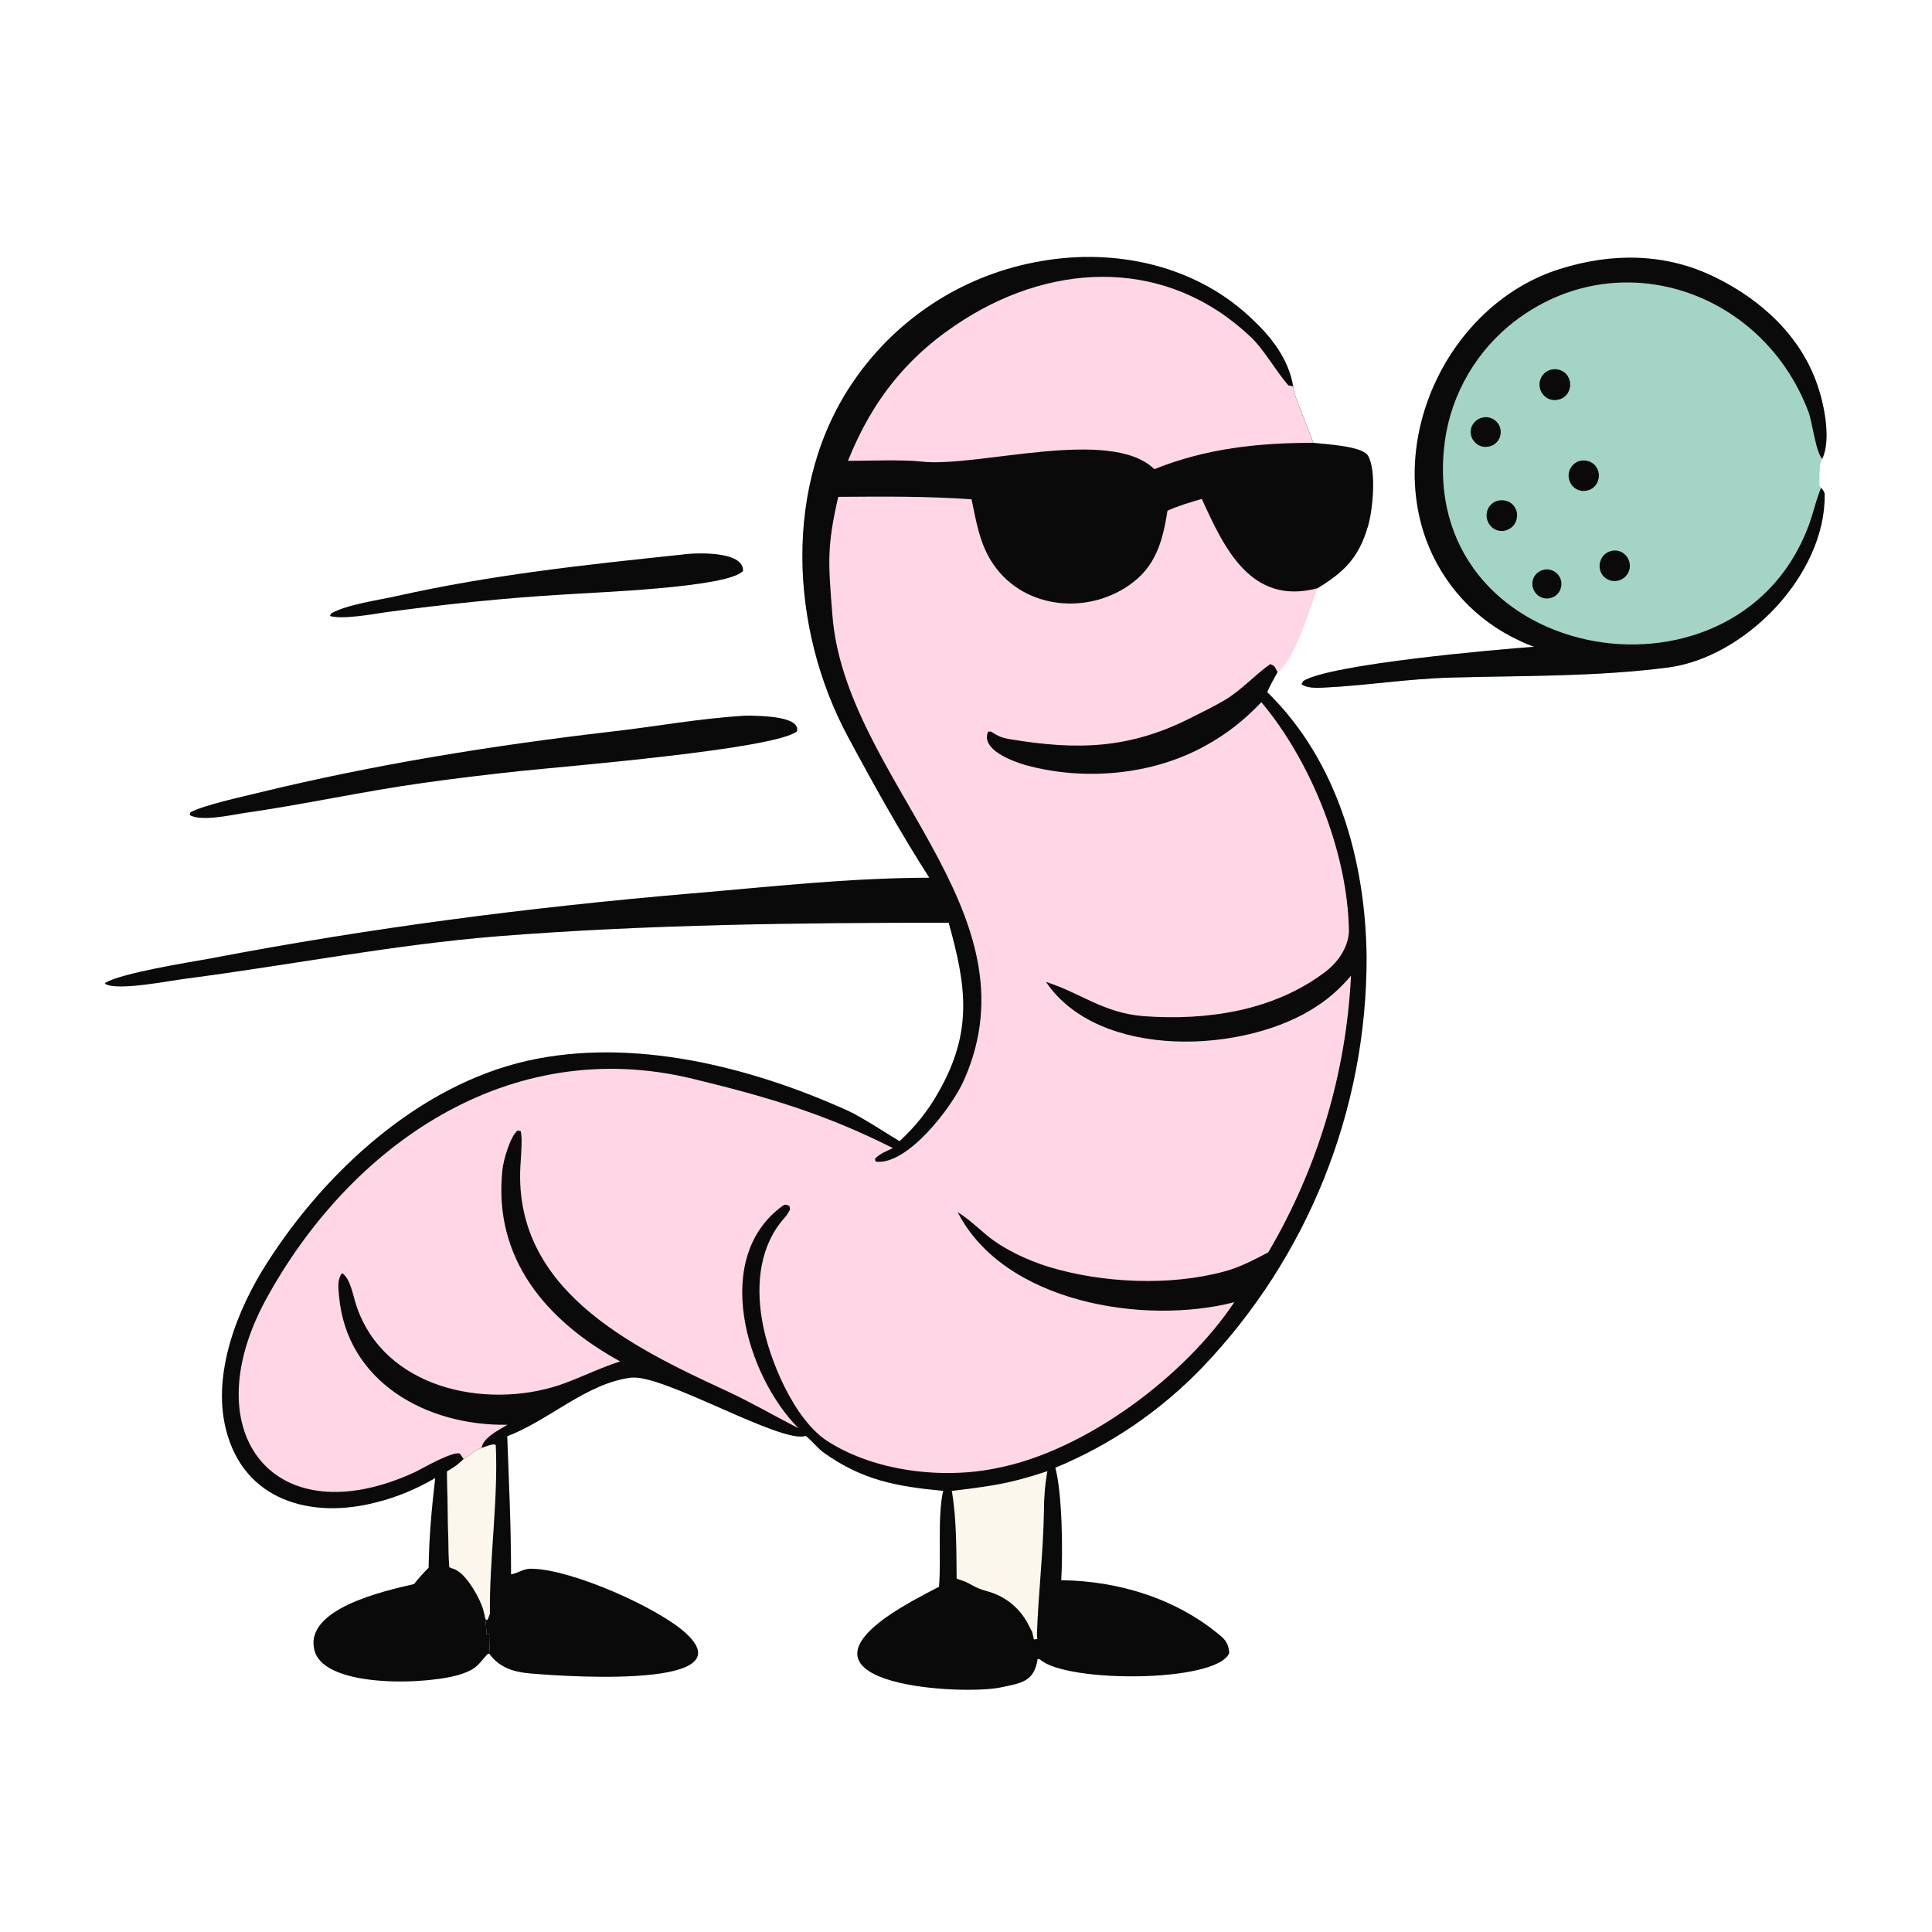
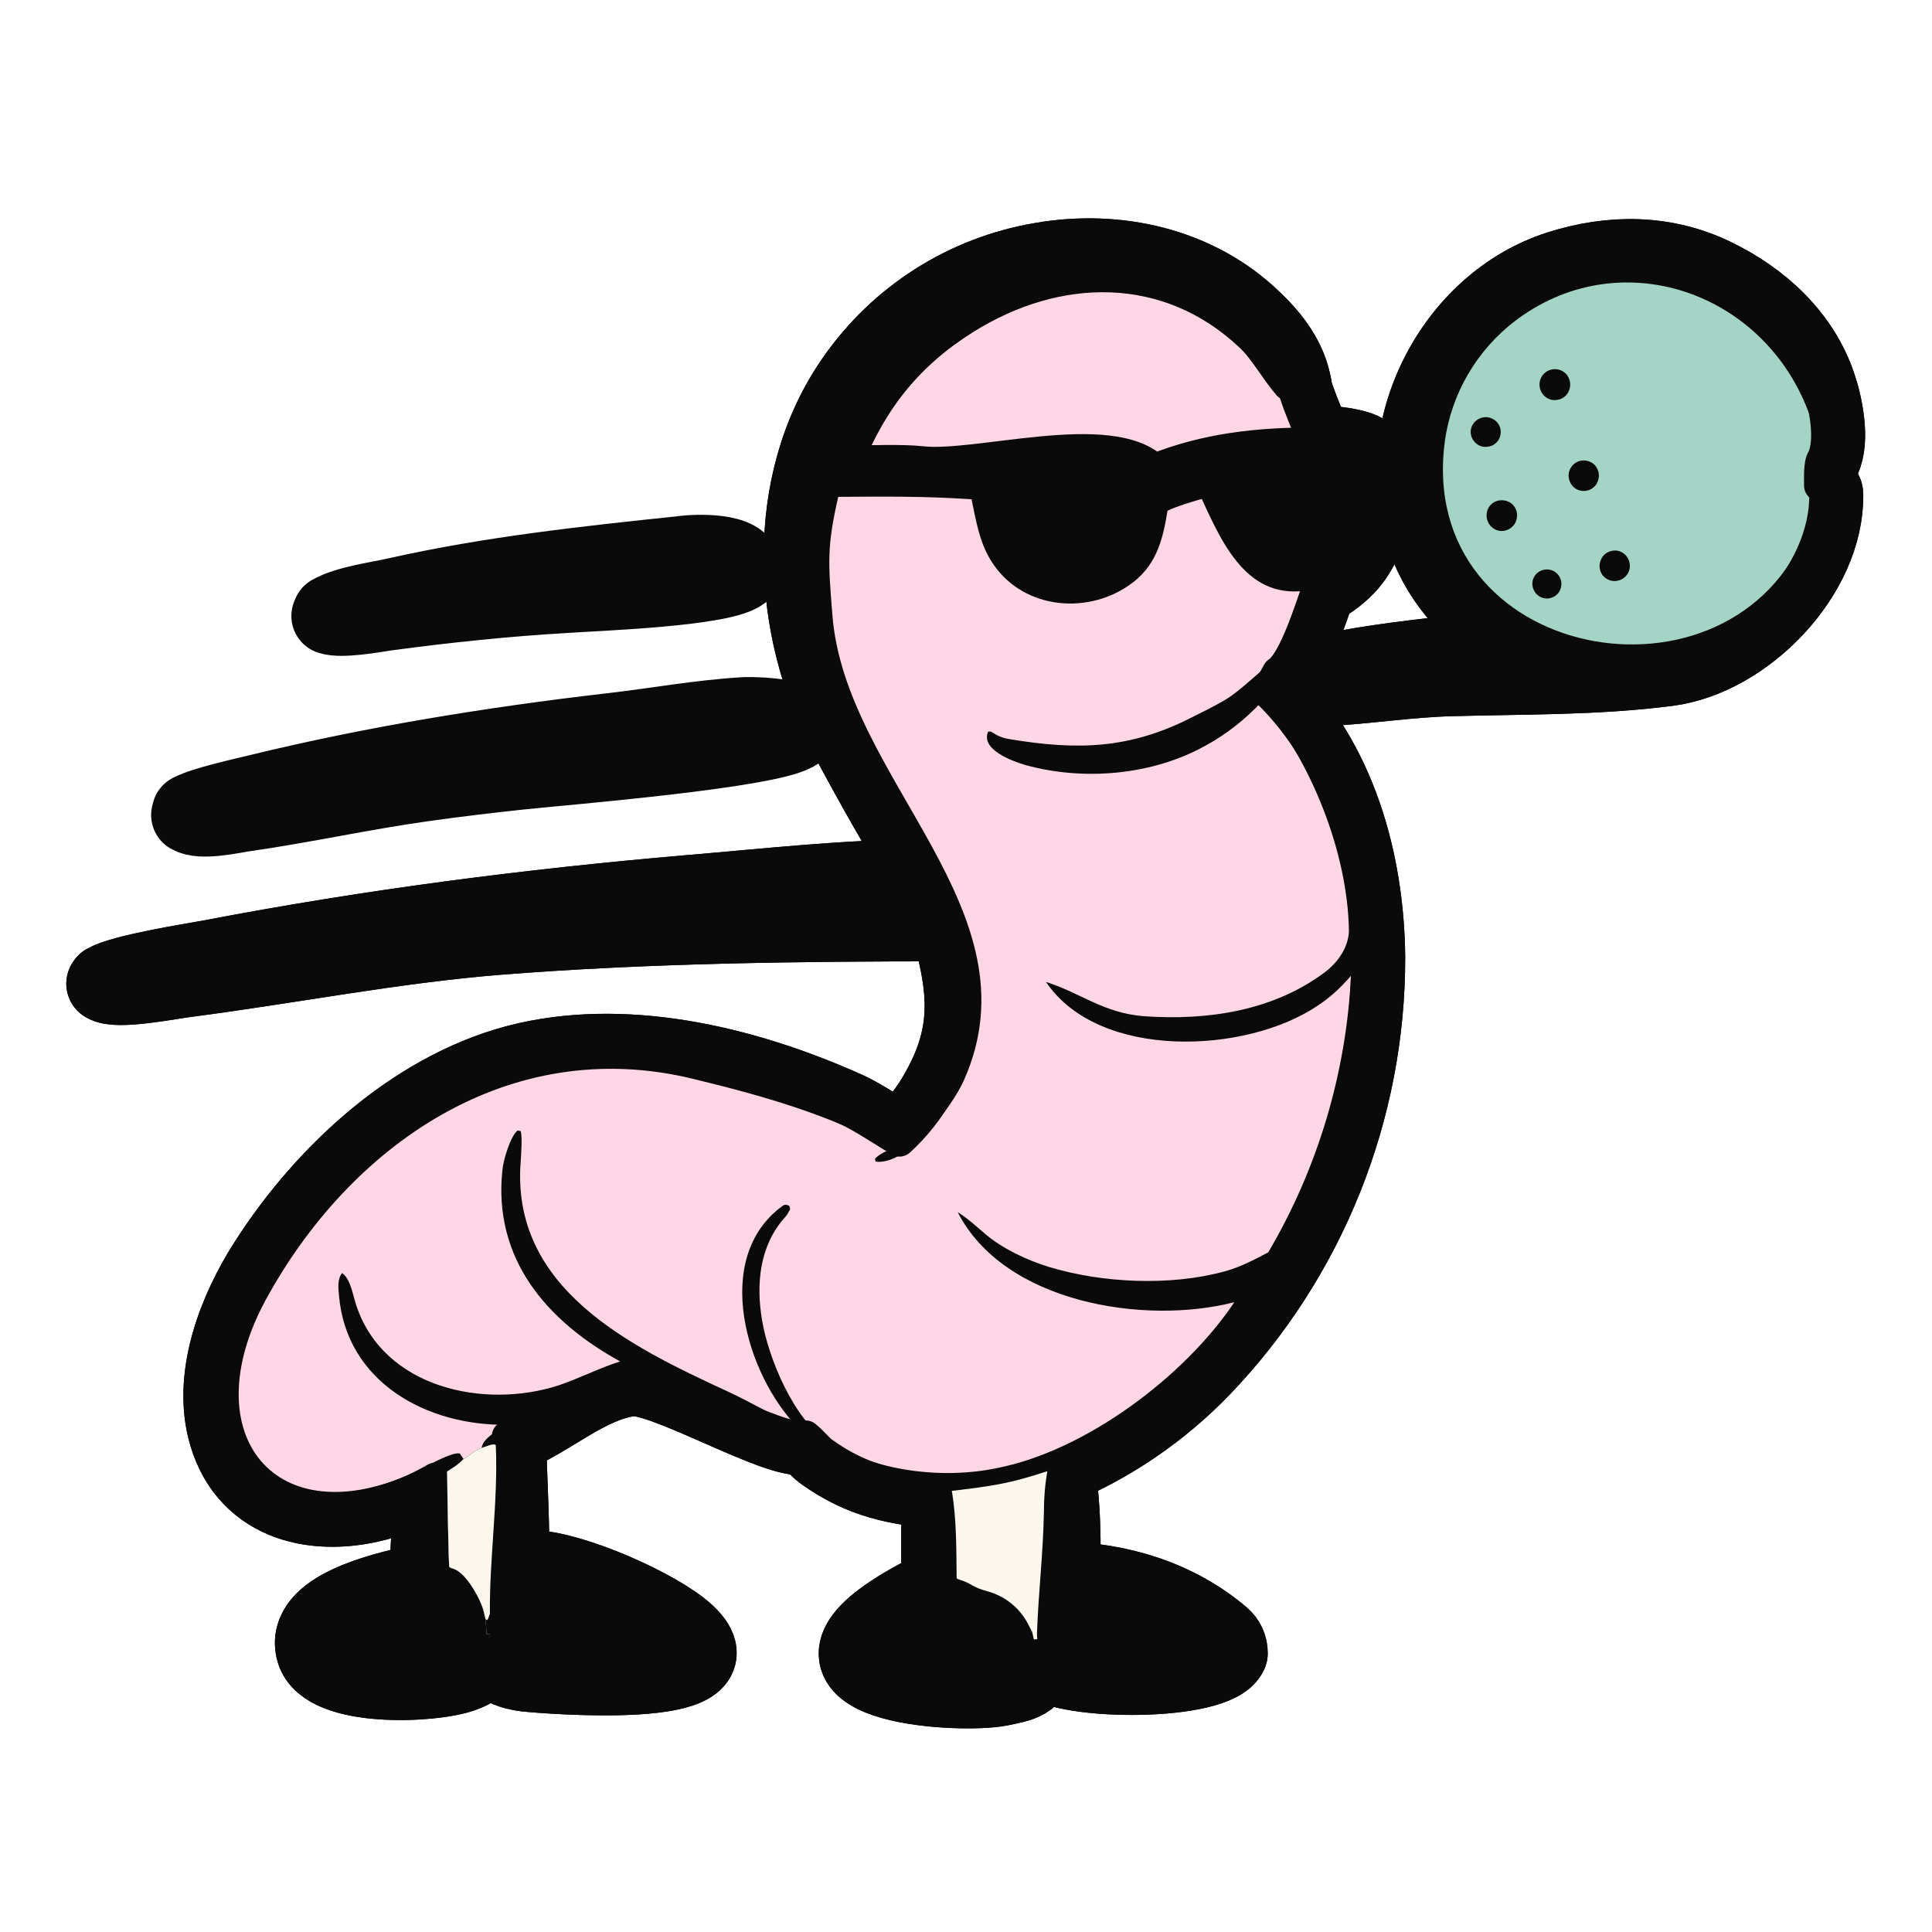
<svg xmlns="http://www.w3.org/2000/svg" viewBox="35 272 558 558">
-   <path fill="#ffd6e5" d="M303.4 525.5C295 512.4 287.2 498.4 279.8 484.6C263.2 453.6 260.9 411.7 281.8 381.7C294.5 363.4 313.9 351.1 335.8 347.4C357.6 343.6 380.9 348.8 397 364.5C402.5 369.7 407.2 375.9 408.5 383.6C408.5 386 413.1 396.1 414.3 399.9C417.8 400.3 428.4 400.8 430.1 403.6C432.6 407.8 431.5 419.3 430.1 424C427.4 433.2 423.1 437.3 415.5 441.9C413.4 447.6 408.7 463.1 404 466.1C403 467.9 401.8 470 401 471.9C421.3 491.7 429.4 520.6 429.7 548.4C429.8 592.6 412.7 635.2 382.1 667.1C370.1 679.5 355.8 689.3 339.8 695.9C341.8 703.4 342 720.2 341.5 728.4C357.9 728.6 374.8 733.6 387.8 744.7C389.3 746 390 747.6 390 749.5C386.2 758 343 758.1 335.4 751.3L334.7 751.1C333.7 757.7 330.1 758.1 323.8 759.4C312.7 761.6 263 758.9 291.1 739C295.5 735.9 301.3 732.8 306.2 730.3C306.9 722.2 305.7 710.3 307.4 702.6C294 701.3 284.1 699.6 272.7 691.4C271 690.1 269.7 688.3 267.7 686.7C260.8 689.2 226.4 668.7 217.2 669.9C204.4 671.5 193.5 682.3 181.5 686.8C182 700.9 182.6 712.3 182.6 726.7C184.7 726.4 186.2 724.9 188.8 725.1C200.1 725.3 225.1 736.3 233.2 743.8C251.2 760.6 192.6 755.8 186.9 755.2C182.9 754.7 179 753.4 176.3 749.6L175.7 749.8L175.3 750.3L174.6 751.1C172.7 753.4 171.8 754.2 168.8 755.3C160.1 758.6 129.1 759.9 125.9 748.9C122.4 736.7 146 731.5 154.6 729.5C156 727.7 157.2 726.4 158.8 724.8C158.9 716.3 159.7 707.4 160.7 698.9C155.4 702 149.7 704.4 143.7 705.9C124.9 710.8 105.3 705.5 100.2 684.6C96.3 668.6 103.5 650.2 112.1 636.8C129 610.3 156 585.5 187.2 578.4C217.8 571.5 251.8 580.1 279.9 592.8C284 594.7 290.8 599.2 294.8 601.6C299.4 597.4 303.3 592.5 306.3 587C316.1 569.6 314 556.5 309 538.5C265.9 538.5 221.9 539 178.9 542.4C148.9 544.8 119 550.7 89.1 554.6C84.7 555.1 68.6 558.4 65.3 556.1L65.5 555.8C70.4 553 89.2 550 95.9 548.8C141.9 540 187.5 534.1 234.1 530.1C257.9 528.1 279.3 525.6 303.4 525.5Z" />
+   <g data-outlined="1" fill="#0a0a0a" stroke="#0a0a0a" stroke-width="22.3" stroke-linejoin="round">
+     <path d="M303.4 525.5C295 512.4 287.2 498.4 279.8 484.6C263.2 453.6 260.9 411.7 281.8 381.7C294.5 363.4 313.9 351.1 335.8 347.4C357.6 343.6 380.9 348.8 397 364.5C402.5 369.7 407.2 375.9 408.5 383.6C408.5 386 413.1 396.1 414.3 399.9C417.8 400.3 428.4 400.8 430.1 403.6C432.6 407.8 431.5 419.3 430.1 424C427.4 433.2 423.1 437.3 415.5 441.9C413.4 447.6 408.7 463.1 404 466.1C403 467.9 401.8 470 401 471.9C421.3 491.7 429.4 520.6 429.7 548.4C429.8 592.6 412.7 635.2 382.1 667.1C370.1 679.5 355.8 689.3 339.8 695.9C341.8 703.4 342 720.2 341.5 728.4C357.9 728.6 374.8 733.6 387.8 744.7C389.3 746 390 747.6 390 749.5C386.2 758 343 758.1 335.4 751.3L334.7 751.1C333.7 757.7 330.1 758.1 323.8 759.4C312.7 761.6 263 758.9 291.1 739C295.5 735.9 301.3 732.8 306.2 730.3C306.9 722.2 305.7 710.3 307.4 702.6C294 701.3 284.1 699.6 272.7 691.4C271 690.1 269.7 688.3 267.7 686.7C260.8 689.2 226.4 668.7 217.2 669.9C204.4 671.5 193.5 682.3 181.5 686.8C182 700.9 182.6 712.3 182.6 726.7C184.7 726.4 186.2 724.9 188.8 725.1C200.1 725.3 225.1 736.3 233.2 743.8C251.2 760.6 192.6 755.8 186.9 755.2C182.9 754.7 179 753.4 176.3 749.6L175.7 749.8L175.3 750.3L174.6 751.1C172.7 753.4 171.8 754.2 168.8 755.3C160.1 758.6 129.1 759.9 125.9 748.9C122.4 736.7 146 731.5 154.6 729.5C156 727.7 157.2 726.4 158.8 724.8C158.9 716.3 159.7 707.4 160.7 698.9C155.4 702 149.7 704.4 143.7 705.9C124.9 710.8 105.3 705.5 100.2 684.6C96.3 668.6 103.5 650.2 112.1 636.8C129 610.3 156 585.5 187.2 578.4C217.8 571.5 251.8 580.1 279.9 592.8C284 594.7 290.8 599.2 294.8 601.6C299.4 597.4 303.3 592.5 306.3 587C316.1 569.6 314 556.5 309 538.5C265.9 538.5 221.9 539 178.9 542.4C148.9 544.8 119 550.7 89.1 554.6C84.7 555.1 68.6 558.4 65.3 556.1L65.5 555.8C70.4 553 89.2 550 95.9 548.8C141.9 540 187.5 534.1 234.1 530.1C257.9 528.1 279.3 525.6 303.4 525.5Z" />
+     <path d="M303.4 525.5C295 512.4 287.2 498.4 279.8 484.6C263.2 453.6 260.9 411.7 281.8 381.7C294.5 363.4 313.9 351.1 335.8 347.4C357.6 343.6 380.9 348.8 397 364.5C402.5 369.7 407.2 375.9 408.5 383.6C408.5 386 413.1 396.1 414.3 399.9C417.8 400.3 428.4 400.8 430.1 403.6C432.6 407.8 431.5 419.3 430.1 424C427.4 433.2 423.1 437.3 415.5 441.9C396.2 447 388.5 430.1 382.1 416.1C378.7 417.1 375.5 418 372.2 419.5C370.8 428.3 368.8 435.8 361 441.1C348.2 449.9 329.6 447.6 321.2 433.9C317.8 428.4 316.9 422.3 315.6 416.2C302.3 415.3 290.5 415.4 277.1 415.5C273.8 429.9 274.2 434.4 275.4 449.5C279 497.1 335.3 534.8 313.4 584C309.9 591.9 297 608.7 287.9 607.5L287.7 606.7C289.2 605.1 290.8 604.6 292.9 603.6C273.1 593.6 256.2 588.7 235.2 583.6C181.9 570.6 135.9 602.9 111.6 647.7C90.9 686.2 114.4 715.8 154.8 697.2C157.6 695.8 165.5 691.2 167.8 691.8L168.9 693.4C167.1 695.2 166.3 695.6 164.1 697C164.2 700 164.5 724.3 164.8 724.6C165 724.8 165.7 725 166 725.1C169.3 726.2 172.7 732.1 174 735.3C174.6 736.7 174.9 738.1 175.2 739.6C175.3 741.1 175.5 742.3 175.5 744L176.5 744C176.5 746 176.4 747.6 176.3 749.6L175.7 749.8L175.3 750.3L174.6 751.1C172.7 753.4 171.8 754.2 168.8 755.3C160.1 758.6 129.1 759.9 125.9 748.9C122.4 736.7 146 731.5 154.6 729.5C156 727.7 157.2 726.4 158.8 724.8C158.9 716.3 159.7 707.4 160.7 698.9C155.4 702 149.7 704.4 143.7 705.9C124.9 710.8 105.3 705.5 100.2 684.6C96.3 668.6 103.5 650.2 112.1 636.8C129 610.3 156 585.5 187.2 578.4C217.8 571.5 251.8 580.1 279.9 592.8C284 594.7 290.8 599.2 294.8 601.6C299.4 597.4 303.3 592.5 306.3 587C316.1 569.6 314 556.5 309 538.5C265.9 538.5 221.9 539 178.9 542.4C148.9 544.8 119 550.7 89.1 554.6C84.7 555.1 68.6 558.4 65.3 556.1L65.5 555.8C70.4 553 89.2 550 95.9 548.8C141.9 540 187.5 534.1 234.1 530.1C257.9 528.1 279.3 525.6 303.4 525.5Z" />
+     <path d="M279.9 405.1C287 387.4 297.4 374.4 313.6 364.2C340.3 347.4 372.4 346.8 396.1 369.2C400 372.8 403.5 379.2 407.1 383.3C407.6 383.4 408 383.5 408.5 383.6C408.5 386 413.1 396.1 414.3 399.9C398.3 399.9 383.4 401.5 368.4 407.5C355.7 395.1 317.1 407.2 301 405.3C295.6 404.7 285.6 405.1 279.9 405.1Z" />
+     <path d="M399.3 474.8C394.6 479.8 389.2 484.1 383.1 487.4C367.8 495.9 348.1 497.6 331.3 493C327.5 491.9 318.1 488.5 320.4 483.3L321.2 483.3C323.3 484.6 324.3 485.1 326.7 485.5C346.1 488.7 361.2 488.4 379.2 479.2C382.6 477.5 385.5 476.1 388.9 474.1C393.7 471.2 397.9 466.5 401.9 463.8C403.3 464.4 403 464.4 404 466.1C403 467.9 401.8 470 401 471.9C421.3 491.7 429.4 520.6 429.7 548.4C429.8 592.6 412.7 635.2 382.1 667.1C370.1 679.5 355.8 689.3 339.8 695.9C341.8 703.4 342 720.2 341.5 728.4C357.9 728.6 374.8 733.6 387.8 744.7C389.3 746 390 747.6 390 749.5C386.2 758 343 758.1 335.4 751.3L334.7 751.1C333.7 757.7 330.1 758.1 323.8 759.4C312.7 761.6 263 758.9 291.1 739C295.5 735.9 301.3 732.8 306.2 730.3C306.9 722.2 305.7 710.3 307.4 702.6C294 701.3 284.1 699.6 272.7 691.4C271 690.1 269.7 688.3 267.7 686.7C260.8 689.2 226.4 668.7 217.2 669.9C204.4 671.5 193.5 682.3 181.5 686.8C182 700.9 182.6 712.3 182.6 726.7C184.7 726.4 186.2 724.9 188.8 725.1C200.1 725.3 225.1 736.3 233.2 743.8C251.2 760.6 192.6 755.8 186.9 755.2C182.9 754.7 179 753.4 176.3 749.6C176.4 747.6 176.5 746 176.5 744L175.5 744C175.5 742.3 175.3 741.1 175.2 739.6C174.9 738.1 174.6 736.7 174 735.3C172.7 732.1 169.3 726.2 166 725.1C165.7 725 165 724.8 164.8 724.6C164.5 724.3 164.2 700 164.1 697C166.3 695.6 167.1 695.2 168.9 693.4C171 692.3 171.5 691.1 174.1 690.2C174.5 687.2 179.1 685 181.6 683.5C158.3 683.9 135 671.2 132.9 646.1C132.7 644 132.4 641.4 133.8 639.7C136.3 641.3 137 646.5 138 649.3C146 672.9 174.9 679.1 196.4 672.1C202.3 670.1 207.9 667.2 214.1 665.2C193 653.6 177.4 635.7 180.1 610C180.3 607.3 182.4 600.1 184.5 598.5L185.4 598.7C185.9 600.6 185.5 605.2 185.4 607.3C182.4 644 216.8 660.8 245 673.8C251.5 676.8 258.8 681 265.6 684.5C250.5 669.2 240.4 635.3 261 620.3C261.8 619.7 262.3 620 263 620.3L263.2 621.3C262.7 622.1 262.4 622.9 261.7 623.6C254.4 631.7 253.3 642.8 255.1 653.3C256.9 664.2 264.3 682.1 274.1 688.3C287.7 697 307.4 699.3 323 696C348.6 691 377.2 669.5 391.5 648.1C365.5 654.8 325 648.3 311.6 622.1C314.4 623.8 317.2 626.4 319.8 628.6C324.7 632.7 331.7 636 337.9 637.9C353.4 642.6 373 643.5 388.7 639.2C393.2 638 397.3 635.8 401.3 633.7C415.6 609.4 423.8 582 425.2 553.8C422.4 557.1 419.2 560.1 415.5 562.5C394.9 576.4 352.4 578.3 337.1 555.6C347.2 558.8 353.7 564.6 365.4 565.5C383.7 566.8 402.9 564 417.9 552.6C421.5 549.8 424.4 545.6 424.6 541C424.3 518.2 413.6 491.8 399.3 474.8Z" />
+     <path d="M309.9 702.6C321.3 701.2 326.4 700.6 337.5 696.9C336.8 700.9 336.5 704.7 336.5 708.8C336.3 720.4 334.9 732.2 334.5 743.7C334.5 744.2 334.5 744.8 334.6 745.4L333.6 745.5C333.4 744.7 333.3 744 333.1 743.3C332.7 742.6 332.3 741.8 331.9 741C329.5 736.4 325.3 733 320.2 731.6C315.9 730.5 315.7 729.3 312 728.2L311.3 727.9C311.2 719.6 311.3 710.7 309.9 702.6Z" />
+     <path d="M174.1 690.2C174.6 690.1 178.2 688.4 178.2 689.6C178.9 705.5 176.3 722.4 176.5 738.1C176.3 738.5 176 739.7 175.7 739.9C175.5 739.9 175.4 739.7 175.2 739.6C174.9 738.1 174.6 736.7 174 735.3C172.7 732.1 169.3 726.2 166 725.1C165.7 725 165 724.8 164.8 724.6C164.5 724.3 164.2 700 164.1 697C166.3 695.6 167.1 695.2 168.9 693.4C171 692.3 171.5 691.1 174.1 690.2Z" />
+     <path d="M478.1 458.8C476.6 458.3 475.2 457.7 473.8 457C461.2 451.2 451.5 440.6 446.8 427.6C435.7 396.6 454.6 359.4 485.5 349.7C500.4 345 515.9 345 530.2 352C543.6 358.5 555.2 369.1 560 383.5C561.9 389 563.9 399.1 561.3 404.5C560.3 405.8 560.5 410.3 560.5 412.3L561 412.9C561.4 413.4 562 414.1 562 414.8C562.3 438 539.1 461.9 516.7 464.8C495.6 467.5 475.4 467.1 454.3 467.7C441.8 468 429.8 470 417.3 470.6C415.4 470.7 412.4 470.8 410.9 469.6L411.4 468.7C419.2 463.8 467.1 459.6 478.1 458.8Z" />
+     <path d="M478.1 458.8C476.6 458.3 475.2 457.7 473.8 457C461.2 451.2 451.5 440.6 446.8 427.6C435.7 396.6 454.6 359.4 485.5 349.7C500.4 345 515.9 345 530.2 352C543.6 358.5 555.2 369.1 560 383.5C561.9 389 563.9 399.1 561.3 404.5C559.4 402.6 558.5 394.1 557.3 390.9C543.7 355 500.6 341.4 470.7 366.2C460 375.2 453.2 388.1 452 402.1C446.3 464.8 538.7 479.7 558 422C558.8 419.7 560 414.8 561 412.9C561.4 413.4 562 414.1 562 414.8C562.3 438 539.1 461.9 516.7 464.8C495.6 467.5 475.4 467.1 454.3 467.7C441.8 468 429.8 470 417.3 470.6C415.4 470.7 412.4 470.8 410.9 469.6L411.4 468.7C419.2 463.8 467.1 459.6 478.1 458.8Z" />
+     <path d="M250.3 478.7C250.9 478.7 251.4 478.7 252 478.7C255 478.8 266.2 478.9 265.2 483.2C259.1 488.4 197.4 493.4 185.2 494.7C175.9 495.7 166.6 496.8 157.4 498.1C140.1 500.5 122.6 504.4 105 506.9C101.3 507.5 93 509.3 89.8 507.4L90 506.6C94 504.5 104.6 502.2 109.5 501C143.1 492.8 177.2 487.3 211.6 483.3C224.8 481.8 236.8 479.5 250.3 478.7Z" />
+     <path d="M231.8 432.2C235.6 431.6 249.9 431 249.6 436.9C245.3 441.8 206 443.1 198 443.7C180.8 444.7 163.7 446.5 146.6 448.8C142.6 449.4 133.7 451 130.3 449.9L130.6 449.2C135.4 446.5 144.1 445.4 149.8 444.1C177.1 438 204.1 435.1 231.8 432.2Z" />
+   </g>
+   <path stroke="#0a0a0a" stroke-width="8.9" stroke-linejoin="round" fill="#ffd6e5" d="M303.4 525.5C295 512.4 287.2 498.4 279.8 484.6C263.2 453.6 260.9 411.7 281.8 381.7C294.5 363.4 313.9 351.1 335.8 347.4C357.6 343.6 380.9 348.8 397 364.5C402.5 369.7 407.2 375.9 408.5 383.6C408.5 386 413.1 396.1 414.3 399.9C417.8 400.3 428.4 400.8 430.1 403.6C432.6 407.8 431.5 419.3 430.1 424C427.4 433.2 423.1 437.3 415.5 441.9C413.4 447.6 408.7 463.1 404 466.1C403 467.9 401.8 470 401 471.9C421.3 491.7 429.4 520.6 429.7 548.4C429.8 592.6 412.7 635.2 382.1 667.1C370.1 679.5 355.8 689.3 339.8 695.9C341.8 703.4 342 720.2 341.5 728.4C357.9 728.6 374.8 733.6 387.8 744.7C389.3 746 390 747.6 390 749.5C386.2 758 343 758.1 335.4 751.3L334.7 751.1C333.7 757.7 330.1 758.1 323.8 759.4C312.7 761.6 263 758.9 291.1 739C295.5 735.9 301.3 732.8 306.2 730.3C306.9 722.2 305.7 710.3 307.4 702.6C294 701.3 284.1 699.6 272.7 691.4C271 690.1 269.7 688.3 267.7 686.7C260.8 689.2 226.4 668.7 217.2 669.9C204.4 671.5 193.5 682.3 181.5 686.8C182 700.9 182.6 712.3 182.6 726.7C184.7 726.4 186.2 724.9 188.8 725.1C200.1 725.3 225.1 736.3 233.2 743.8C251.2 760.6 192.6 755.8 186.9 755.2C182.9 754.7 179 753.4 176.3 749.6L175.7 749.8L175.3 750.3L174.6 751.1C172.7 753.4 171.8 754.2 168.8 755.3C160.1 758.6 129.1 759.9 125.9 748.9C122.4 736.7 146 731.5 154.6 729.5C156 727.7 157.2 726.4 158.8 724.8C158.9 716.3 159.7 707.4 160.7 698.9C155.4 702 149.7 704.4 143.7 705.9C124.9 710.8 105.3 705.5 100.2 684.6C96.3 668.6 103.5 650.2 112.1 636.8C129 610.3 156 585.5 187.2 578.4C217.8 571.5 251.8 580.1 279.9 592.8C284 594.7 290.8 599.2 294.8 601.6C299.4 597.4 303.3 592.5 306.3 587C316.1 569.6 314 556.5 309 538.5C265.9 538.5 221.9 539 178.9 542.4C148.9 544.8 119 550.7 89.1 554.6C84.7 555.1 68.6 558.4 65.3 556.1L65.5 555.8C70.4 553 89.2 550 95.9 548.8C141.9 540 187.5 534.1 234.1 530.1C257.9 528.1 279.3 525.6 303.4 525.5Z" />
  <path fill="#0a0a0a" d="M303.4 525.5C295 512.4 287.2 498.4 279.8 484.6C263.2 453.6 260.9 411.7 281.8 381.7C294.5 363.4 313.9 351.1 335.8 347.4C357.6 343.6 380.9 348.8 397 364.5C402.5 369.7 407.2 375.9 408.5 383.6C408.5 386 413.1 396.1 414.3 399.9C417.8 400.3 428.4 400.8 430.1 403.6C432.6 407.8 431.5 419.3 430.1 424C427.4 433.2 423.1 437.3 415.5 441.9C396.2 447 388.5 430.1 382.1 416.1C378.7 417.1 375.5 418 372.2 419.5C370.8 428.3 368.8 435.8 361 441.1C348.2 449.9 329.6 447.6 321.2 433.9C317.8 428.4 316.9 422.3 315.6 416.2C302.3 415.3 290.5 415.4 277.1 415.5C273.8 429.9 274.2 434.4 275.4 449.5C279 497.1 335.3 534.8 313.4 584C309.9 591.9 297 608.7 287.9 607.5L287.7 606.7C289.2 605.1 290.8 604.6 292.9 603.6C273.1 593.6 256.2 588.7 235.2 583.6C181.9 570.6 135.9 602.9 111.6 647.7C90.9 686.2 114.4 715.8 154.8 697.2C157.6 695.8 165.5 691.2 167.8 691.8L168.9 693.4C167.1 695.2 166.3 695.6 164.1 697C164.2 700 164.5 724.3 164.8 724.6C165 724.8 165.7 725 166 725.1C169.3 726.2 172.7 732.1 174 735.3C174.6 736.7 174.9 738.1 175.2 739.6C175.3 741.1 175.5 742.3 175.5 744L176.5 744C176.5 746 176.4 747.6 176.3 749.6L175.7 749.8L175.3 750.3L174.6 751.1C172.7 753.4 171.8 754.2 168.8 755.3C160.1 758.6 129.1 759.9 125.9 748.9C122.4 736.7 146 731.5 154.6 729.5C156 727.7 157.2 726.4 158.8 724.8C158.9 716.3 159.7 707.4 160.7 698.9C155.4 702 149.7 704.4 143.7 705.9C124.9 710.8 105.3 705.5 100.2 684.6C96.3 668.6 103.5 650.2 112.1 636.8C129 610.3 156 585.5 187.2 578.4C217.8 571.5 251.8 580.1 279.9 592.8C284 594.7 290.8 599.2 294.8 601.6C299.4 597.4 303.3 592.5 306.3 587C316.1 569.6 314 556.5 309 538.5C265.9 538.5 221.9 539 178.9 542.4C148.9 544.8 119 550.7 89.1 554.6C84.7 555.1 68.6 558.4 65.3 556.1L65.5 555.8C70.4 553 89.2 550 95.9 548.8C141.9 540 187.5 534.1 234.1 530.1C257.9 528.1 279.3 525.6 303.4 525.5Z" />
-   <path fill="#ffd6e5" d="M279.9 405.1C287 387.4 297.4 374.4 313.6 364.2C340.3 347.4 372.4 346.8 396.1 369.2C400 372.8 403.5 379.2 407.1 383.3C407.6 383.4 408 383.5 408.5 383.6C408.5 386 413.1 396.1 414.3 399.9C398.3 399.9 383.4 401.5 368.4 407.5C355.7 395.1 317.1 407.2 301 405.3C295.6 404.7 285.6 405.1 279.9 405.1Z" />
+   <path stroke="#0a0a0a" stroke-width="8.9" stroke-linejoin="round" fill="#ffd6e5" d="M279.9 405.1C287 387.4 297.4 374.4 313.6 364.2C340.3 347.4 372.4 346.8 396.1 369.2C400 372.8 403.5 379.2 407.1 383.3C407.6 383.4 408 383.5 408.5 383.6C408.5 386 413.1 396.1 414.3 399.9C398.3 399.9 383.4 401.5 368.4 407.5C355.7 395.1 317.1 407.2 301 405.3C295.6 404.7 285.6 405.1 279.9 405.1Z" />
  <path fill="#0a0a0a" d="M399.3 474.8C394.6 479.8 389.2 484.1 383.1 487.4C367.8 495.9 348.1 497.6 331.3 493C327.5 491.9 318.1 488.5 320.4 483.3L321.2 483.3C323.3 484.6 324.3 485.1 326.7 485.5C346.1 488.7 361.2 488.4 379.2 479.2C382.6 477.5 385.5 476.1 388.9 474.1C393.7 471.2 397.9 466.5 401.9 463.8C403.3 464.4 403 464.4 404 466.1C403 467.9 401.8 470 401 471.9C421.3 491.7 429.4 520.6 429.7 548.4C429.8 592.6 412.7 635.2 382.1 667.1C370.1 679.5 355.8 689.3 339.8 695.9C341.8 703.4 342 720.2 341.5 728.4C357.9 728.6 374.8 733.6 387.8 744.7C389.3 746 390 747.6 390 749.5C386.2 758 343 758.1 335.4 751.3L334.7 751.1C333.7 757.7 330.1 758.1 323.8 759.4C312.7 761.6 263 758.9 291.1 739C295.5 735.9 301.3 732.8 306.2 730.3C306.9 722.2 305.7 710.3 307.4 702.6C294 701.3 284.1 699.6 272.7 691.4C271 690.1 269.7 688.3 267.7 686.7C260.8 689.2 226.4 668.7 217.2 669.9C204.4 671.5 193.5 682.3 181.5 686.8C182 700.9 182.6 712.3 182.6 726.7C184.7 726.4 186.2 724.9 188.8 725.1C200.1 725.3 225.1 736.3 233.2 743.8C251.2 760.6 192.6 755.8 186.9 755.2C182.9 754.7 179 753.4 176.3 749.6C176.4 747.6 176.5 746 176.5 744L175.5 744C175.5 742.3 175.3 741.1 175.2 739.6C174.9 738.1 174.6 736.7 174 735.3C172.7 732.1 169.3 726.2 166 725.1C165.7 725 165 724.8 164.8 724.6C164.5 724.3 164.2 700 164.1 697C166.3 695.6 167.1 695.2 168.9 693.4C171 692.3 171.5 691.1 174.1 690.2C174.5 687.2 179.1 685 181.6 683.5C158.3 683.9 135 671.2 132.9 646.1C132.7 644 132.4 641.4 133.8 639.7C136.3 641.3 137 646.5 138 649.3C146 672.9 174.9 679.1 196.4 672.1C202.3 670.1 207.9 667.2 214.1 665.2C193 653.6 177.4 635.7 180.1 610C180.3 607.3 182.4 600.1 184.5 598.5L185.4 598.7C185.9 600.6 185.5 605.2 185.4 607.3C182.4 644 216.8 660.8 245 673.8C251.5 676.8 258.8 681 265.6 684.5C250.5 669.2 240.4 635.3 261 620.3C261.8 619.7 262.3 620 263 620.3L263.2 621.3C262.7 622.1 262.4 622.9 261.7 623.6C254.4 631.7 253.3 642.8 255.1 653.3C256.9 664.2 264.3 682.1 274.1 688.3C287.7 697 307.4 699.3 323 696C348.6 691 377.2 669.5 391.5 648.1C365.5 654.8 325 648.3 311.6 622.1C314.4 623.8 317.2 626.4 319.8 628.6C324.7 632.7 331.7 636 337.9 637.9C353.4 642.6 373 643.5 388.7 639.2C393.2 638 397.3 635.8 401.3 633.7C415.6 609.4 423.8 582 425.2 553.8C422.4 557.1 419.2 560.1 415.5 562.5C394.9 576.4 352.4 578.3 337.1 555.6C347.2 558.8 353.7 564.6 365.4 565.5C383.7 566.8 402.9 564 417.9 552.6C421.5 549.8 424.4 545.6 424.6 541C424.3 518.2 413.6 491.8 399.3 474.8Z" />
  <path fill="#fbf7ec" d="M309.9 702.6C321.3 701.2 326.4 700.6 337.5 696.9C336.8 700.9 336.5 704.7 336.5 708.8C336.3 720.4 334.9 732.2 334.5 743.7C334.5 744.2 334.5 744.8 334.6 745.4L333.6 745.5C333.4 744.7 333.3 744 333.1 743.3C332.7 742.6 332.3 741.8 331.9 741C329.5 736.4 325.3 733 320.2 731.6C315.9 730.5 315.7 729.3 312 728.2L311.3 727.9C311.2 719.6 311.3 710.7 309.9 702.6Z" />
  <path fill="#fbf7ec" d="M174.1 690.2C174.6 690.1 178.2 688.4 178.2 689.6C178.9 705.5 176.3 722.4 176.5 738.1C176.3 738.5 176 739.7 175.7 739.9C175.5 739.9 175.4 739.7 175.2 739.6C174.9 738.1 174.6 736.7 174 735.3C172.7 732.1 169.3 726.2 166 725.1C165.7 725 165 724.8 164.8 724.6C164.5 724.3 164.2 700 164.1 697C166.3 695.6 167.1 695.2 168.9 693.4C171 692.3 171.5 691.1 174.1 690.2Z" />
-   <path fill="#a4d4c5" d="M478.1 458.8C476.6 458.3 475.2 457.7 473.8 457C461.2 451.2 451.5 440.6 446.8 427.6C435.7 396.6 454.6 359.4 485.5 349.7C500.4 345 515.9 345 530.2 352C543.6 358.5 555.2 369.1 560 383.5C561.9 389 563.9 399.1 561.3 404.5C560.3 405.8 560.5 410.3 560.5 412.3L561 412.9C561.4 413.4 562 414.1 562 414.8C562.3 438 539.1 461.9 516.7 464.8C495.6 467.5 475.4 467.1 454.3 467.7C441.8 468 429.8 470 417.3 470.6C415.4 470.7 412.4 470.8 410.9 469.6L411.4 468.7C419.2 463.8 467.1 459.6 478.1 458.8Z" />
+   <path stroke="#0a0a0a" stroke-width="8.9" stroke-linejoin="round" fill="#a4d4c5" d="M478.1 458.8C476.6 458.3 475.2 457.7 473.8 457C461.2 451.2 451.5 440.6 446.8 427.6C435.7 396.6 454.6 359.4 485.5 349.7C500.4 345 515.9 345 530.2 352C543.6 358.5 555.2 369.1 560 383.5C561.9 389 563.9 399.1 561.3 404.5C560.3 405.8 560.5 410.3 560.5 412.3L561 412.9C561.4 413.4 562 414.1 562 414.8C562.3 438 539.1 461.9 516.7 464.8C495.6 467.5 475.4 467.1 454.3 467.7C441.8 468 429.8 470 417.3 470.6C415.4 470.7 412.4 470.8 410.9 469.6L411.4 468.7C419.2 463.8 467.1 459.6 478.1 458.8Z" />
  <path fill="#0a0a0a" d="M478.1 458.8C476.6 458.3 475.2 457.7 473.8 457C461.2 451.2 451.5 440.6 446.8 427.6C435.7 396.6 454.6 359.4 485.5 349.7C500.4 345 515.9 345 530.2 352C543.6 358.5 555.2 369.1 560 383.5C561.9 389 563.9 399.1 561.3 404.5C559.4 402.6 558.5 394.1 557.3 390.9C543.7 355 500.6 341.4 470.7 366.2C460 375.2 453.2 388.1 452 402.1C446.3 464.8 538.7 479.7 558 422C558.8 419.7 560 414.8 561 412.9C561.4 413.4 562 414.1 562 414.8C562.3 438 539.1 461.9 516.7 464.8C495.6 467.5 475.4 467.1 454.3 467.7C441.8 468 429.8 470 417.3 470.6C415.4 470.7 412.4 470.8 410.9 469.6L411.4 468.7C419.2 463.8 467.1 459.6 478.1 458.8Z" />
  <path fill="#0a0a0a" d="M483.3 378.7C484.9 378.4 486.5 379 487.5 380.2C488.5 381.5 488.8 383.2 488.2 384.7C487.7 386.2 486.3 387.3 484.7 387.5C482.3 387.9 480.1 386.2 479.7 383.8C479.3 381.4 480.9 379.1 483.3 378.7Z" />
  <path fill="#0a0a0a" d="M466.8 416.9C468.3 416.2 470.1 416.4 471.4 417.3C472.7 418.3 473.4 419.9 473.1 421.5C472.9 423.2 471.8 424.5 470.2 425.1C468 425.9 465.6 424.8 464.7 422.6C463.8 420.4 464.7 417.9 466.8 416.9Z" />
  <path fill="#0a0a0a" d="M501.2 431C503.5 430.9 505.4 432.6 505.7 434.9C506 437.1 504.5 439.2 502.3 439.7C500.7 440.1 499 439.5 497.9 438.2C496.9 436.9 496.7 435.1 497.4 433.6C498 432.1 499.5 431.1 501.2 431Z" />
  <path fill="#0a0a0a" d="M491 405.2C492.6 404.7 494.3 405.1 495.5 406.2C496.6 407.4 497.1 409 496.6 410.6C496.2 412.2 494.9 413.4 493.3 413.7C491 414.2 488.8 412.8 488.2 410.5C487.6 408.3 488.8 406 491 405.2Z" />
  <path fill="#0a0a0a" d="M463.7 392.5C466 392.3 468.1 393.9 468.4 396.2C468.7 398.6 467.1 400.7 464.8 401C463.2 401.3 461.7 400.7 460.7 399.4C459.7 398.2 459.5 396.5 460.1 395.1C460.8 393.6 462.1 392.7 463.7 392.5Z" />
  <path fill="#0a0a0a" d="M480.1 436.8C481.5 436.2 483.1 436.4 484.3 437.3C485.5 438.2 486.2 439.8 485.9 441.3C485.7 442.8 484.7 444.1 483.2 444.6C481.1 445.4 478.7 444.3 477.9 442.2C477 440.1 478 437.7 480.1 436.8Z" />
  <path fill="#0a0a0a" d="M250.3 478.7C250.9 478.7 251.4 478.7 252 478.7C255 478.8 266.2 478.9 265.2 483.2C259.1 488.4 197.4 493.4 185.2 494.7C175.9 495.7 166.6 496.8 157.4 498.1C140.1 500.5 122.6 504.4 105 506.9C101.3 507.5 93 509.3 89.8 507.4L90 506.6C94 504.5 104.6 502.2 109.5 501C143.1 492.8 177.2 487.3 211.6 483.3C224.8 481.8 236.8 479.5 250.3 478.7Z" />
  <path fill="#0a0a0a" d="M231.8 432.2C235.6 431.6 249.9 431 249.6 436.9C245.3 441.8 206 443.1 198 443.7C180.8 444.7 163.7 446.5 146.6 448.8C142.6 449.4 133.7 451 130.3 449.9L130.6 449.2C135.4 446.5 144.1 445.4 149.8 444.1C177.1 438 204.1 435.1 231.8 432.2Z" />
</svg>
